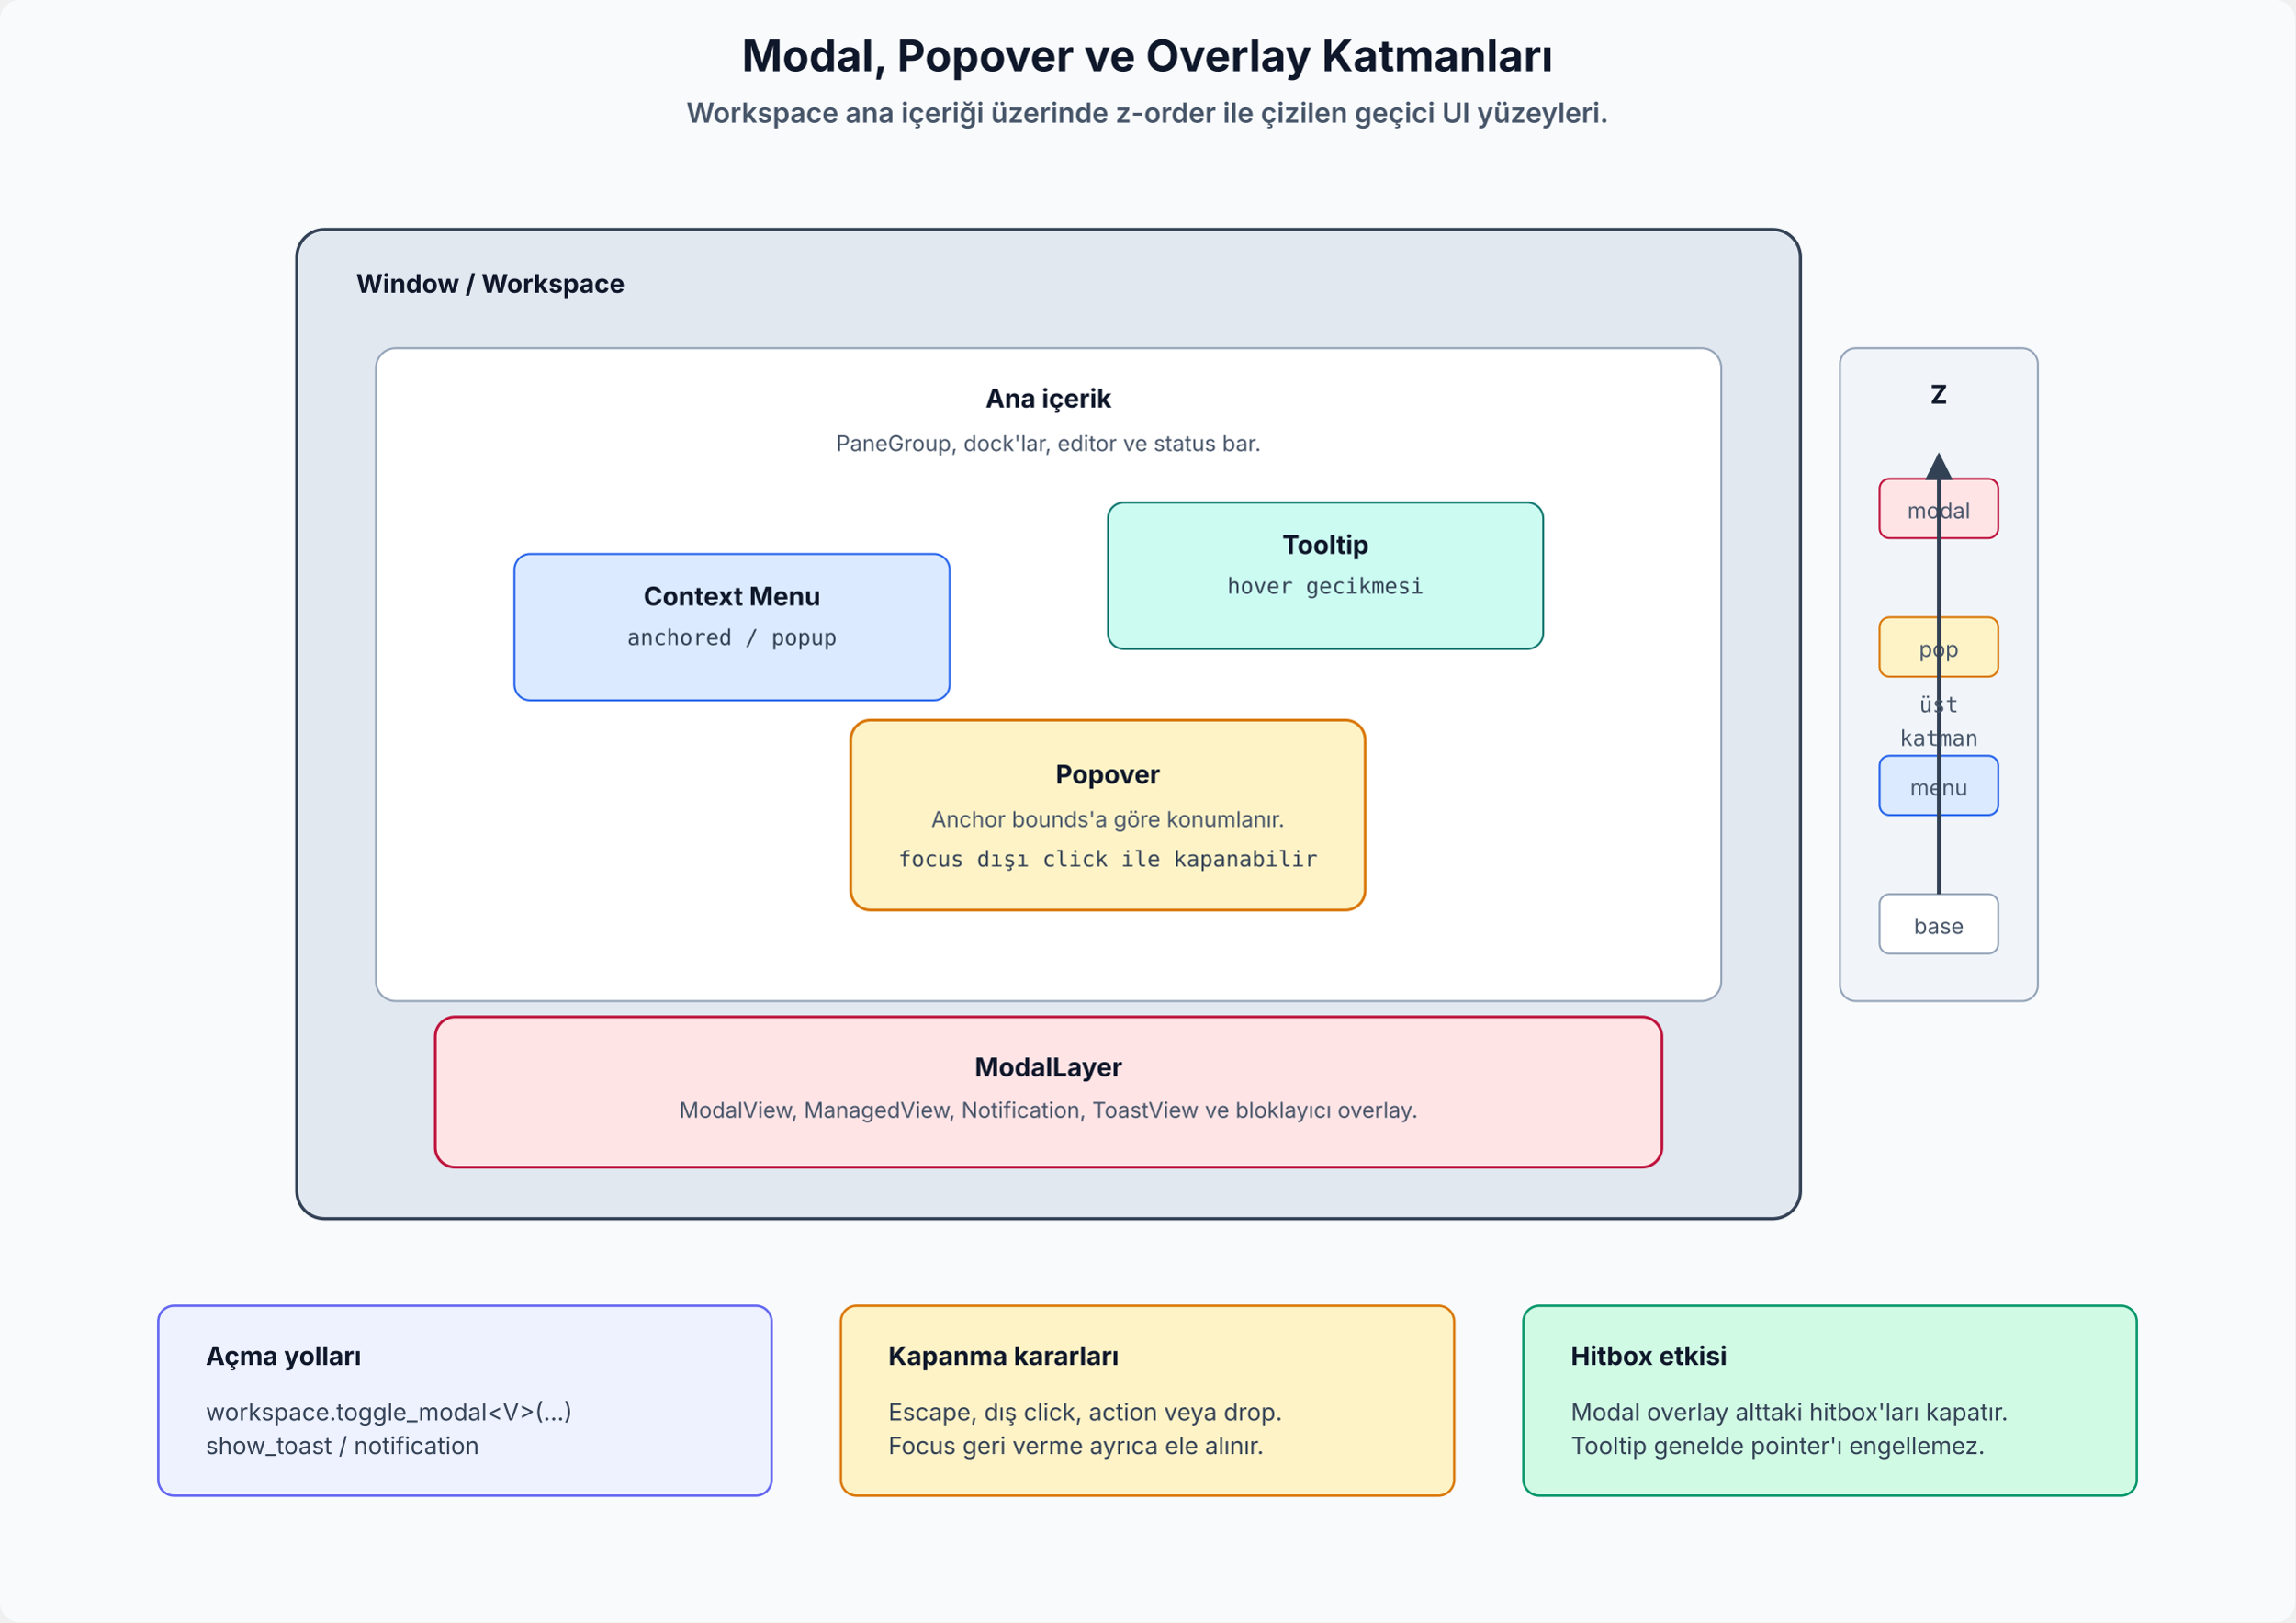
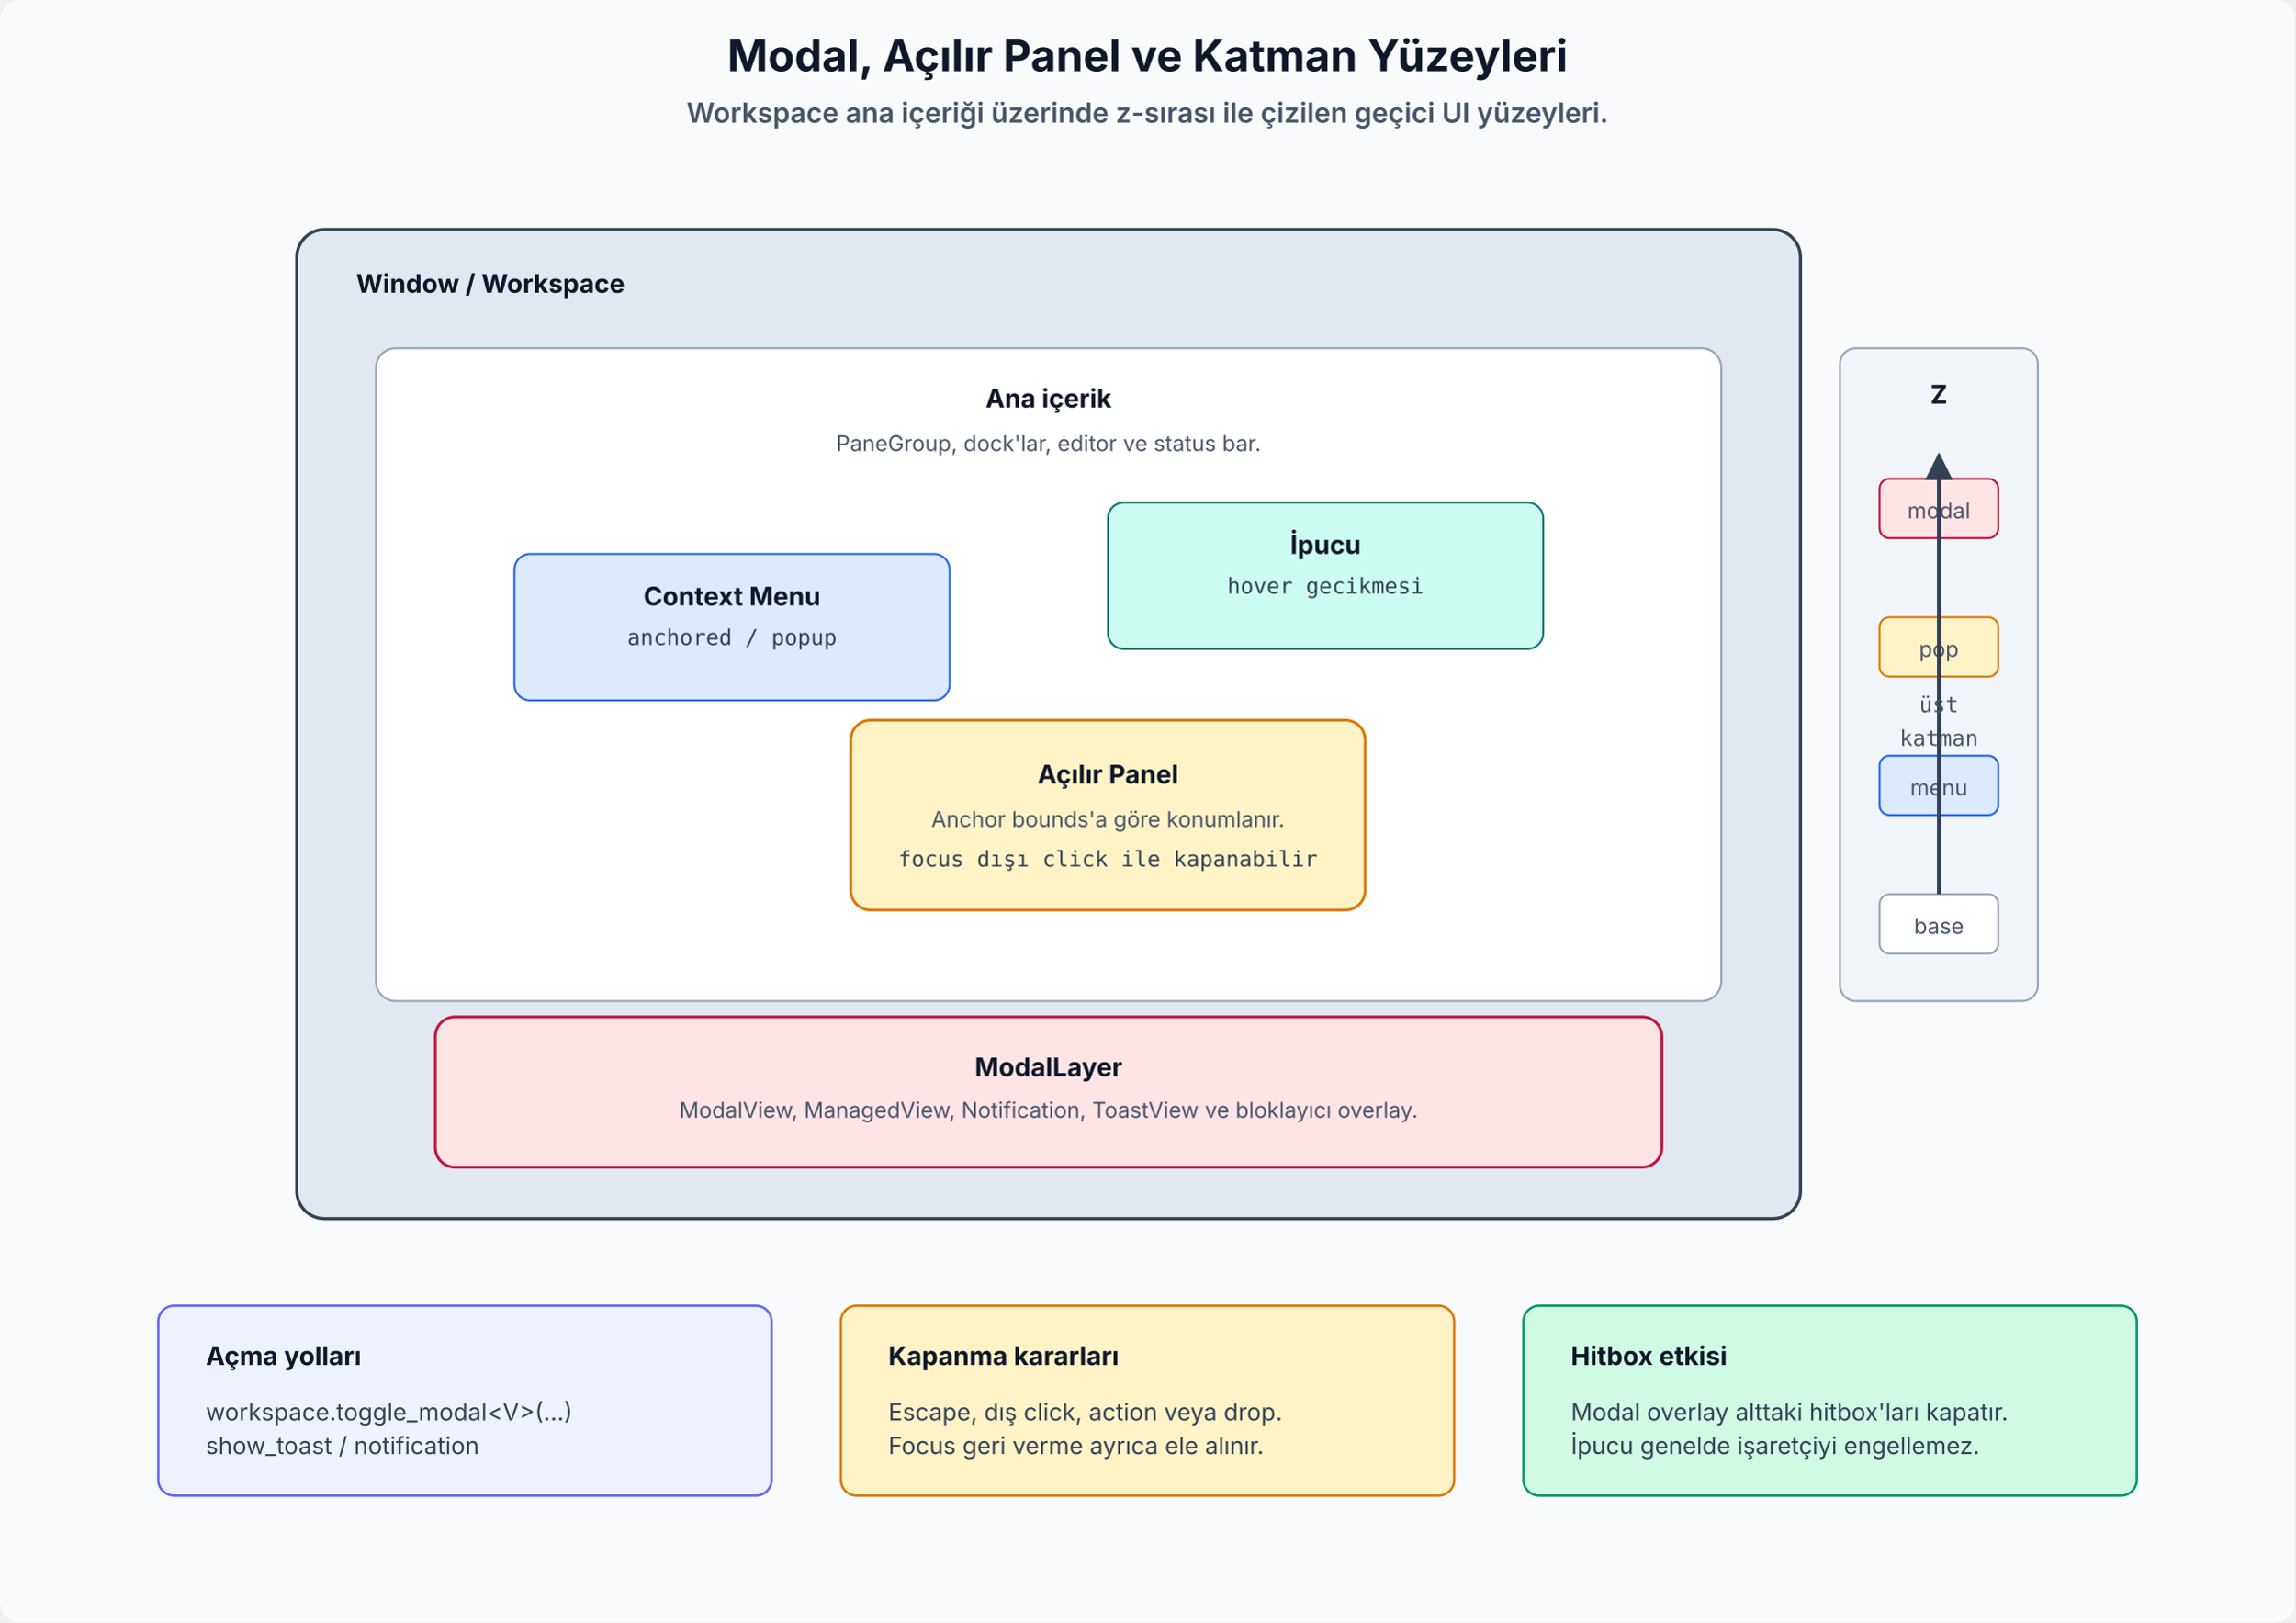
<svg xmlns="http://www.w3.org/2000/svg" viewBox="0 0 1160 820">
  <defs>
    <marker id="arrow" viewBox="0 0 10 10" refX="9" refY="5" markerWidth="7" markerHeight="7" orient="auto-start-reverse">
      <path d="M 0 0 L 10 5 L 0 10 z" fill="#334155" />
    </marker>
    <style>
      .title { font: 700 22px system-ui, -apple-system, "Segoe UI", sans-serif; fill: #0f172a; }
      .subtitle { font: 600 14px system-ui, -apple-system, "Segoe UI", sans-serif; fill: #475569; }
      .label { font: 700 13px system-ui, -apple-system, "Segoe UI", sans-serif; fill: #0f172a; }
      .body { font: 12px system-ui, -apple-system, "Segoe UI", sans-serif; fill: #334155; }
      .small { font: 11px system-ui, -apple-system, "Segoe UI", sans-serif; fill: #475569; }
      .mono { font: 11px ui-monospace, SFMono-Regular, Menlo, Consolas, monospace; fill: #334155; }
      .edge { font: 11px ui-monospace, SFMono-Regular, Menlo, Consolas, monospace; fill: #475569; }
      .arrow { stroke: #334155; stroke-width: 2; fill: none; marker-end: url(#arrow); }
      .arrowSoft { stroke: #94a3b8; stroke-width: 2; fill: none; marker-end: url(#arrow); }
    </style>
  </defs>
  <rect width="100%" height="100%" rx="10" fill="#f8fafc" />
-   <text x="580" y="36" text-anchor="middle" class="title">Modal, Popover ve Overlay Katmanları</text>
-   <text x="580" y="62" text-anchor="middle" class="subtitle">Workspace ana içeriği üzerinde z-order ile çizilen geçici UI yüzeyleri.</text>
+   <text x="580" y="36" text-anchor="middle" class="title">Modal, Açılır Panel ve Katman Yüzeyleri</text>
+   <text x="580" y="62" text-anchor="middle" class="subtitle">Workspace ana içeriği üzerinde z-sırası ile çizilen geçici UI yüzeyleri.</text>
  <rect x="150" y="116" width="760" height="500" rx="14" fill="#e2e8f0" stroke="#334155" stroke-width="1.6" />
  <text x="180" y="148" class="label">Window / Workspace</text>
  <rect x="190" y="176" width="680" height="330" rx="10" fill="#fff" stroke="#94a3b8" />
  <text x="530" y="206" text-anchor="middle" class="label">Ana içerik</text>
  <text x="530" y="228" text-anchor="middle" class="small">PaneGroup, dock'lar, editor ve status bar.</text>
  <rect x="260" y="280" width="220" height="74" rx="8" fill="#dbeafe" stroke="#2563eb" />
  <text x="370" y="306" text-anchor="middle" class="label">Context Menu</text>
  <text x="370" y="326" text-anchor="middle" class="mono">anchored / popup</text>
  <rect x="560" y="254" width="220" height="74" rx="8" fill="#ccfbf1" stroke="#0f766e" />
-   <text x="670" y="280" text-anchor="middle" class="label">Tooltip</text>
+   <text x="670" y="280" text-anchor="middle" class="label">İpucu</text>
  <text x="670" y="300" text-anchor="middle" class="mono">hover gecikmesi</text>
  <rect x="430" y="364" width="260" height="96" rx="10" fill="#fef3c7" stroke="#d97706" stroke-width="1.4" />
-   <text x="560" y="396" text-anchor="middle" class="label">Popover</text>
+   <text x="560" y="396" text-anchor="middle" class="label">Açılır Panel</text>
  <text x="560" y="418" text-anchor="middle" class="small">Anchor bounds'a göre konumlanır.</text>
  <text x="560" y="438" text-anchor="middle" class="mono">focus dışı click ile kapanabilir</text>
  <rect x="220" y="514" width="620" height="76" rx="10" fill="#ffe4e6" stroke="#be123c" stroke-width="1.4" />
  <text x="530" y="544" text-anchor="middle" class="label">ModalLayer</text>
  <text x="530" y="565" text-anchor="middle" class="small">ModalView, ManagedView, Notification, ToastView ve bloklayıcı overlay.</text>
  <rect x="930" y="176" width="100" height="330" rx="8" fill="#f1f5f9" stroke="#94a3b8" />
  <text x="980" y="204" text-anchor="middle" class="label">Z</text>
  <rect x="950" y="452" width="60" height="30" rx="5" fill="#fff" stroke="#94a3b8" />
  <text x="980" y="472" text-anchor="middle" class="small">base</text>
  <rect x="950" y="382" width="60" height="30" rx="5" fill="#dbeafe" stroke="#2563eb" />
  <text x="980" y="402" text-anchor="middle" class="small">menu</text>
  <rect x="950" y="312" width="60" height="30" rx="5" fill="#fef3c7" stroke="#d97706" />
  <text x="980" y="332" text-anchor="middle" class="small">pop</text>
  <rect x="950" y="242" width="60" height="30" rx="5" fill="#ffe4e6" stroke="#be123c" />
  <text x="980" y="262" text-anchor="middle" class="small">modal</text>
  <path d="M 980 452 L 980 230" class="arrow" />
  <text x="980" y="360" text-anchor="middle" class="edge">üst</text>
  <text x="980" y="377" text-anchor="middle" class="edge">katman</text>
  <rect x="80" y="660" width="310" height="96" rx="8" fill="#eef2ff" stroke="#6366f1" stroke-width="1.2" />
  <text x="104" y="690" class="label">Açma yolları</text>
  <text x="104" y="718" class="body">workspace.toggle_modal&lt;V&gt;(...)</text>
  <text x="104" y="735" class="body">show_toast / notification</text>
  <rect x="425" y="660" width="310" height="96" rx="8" fill="#fef3c7" stroke="#d97706" stroke-width="1.2" />
  <text x="449" y="690" class="label">Kapanma kararları</text>
  <text x="449" y="718" class="body">Escape, dış click, action veya drop.</text>
  <text x="449" y="735" class="body">Focus geri verme ayrıca ele alınır.</text>
  <rect x="770" y="660" width="310" height="96" rx="8" fill="#d1fae5" stroke="#059669" stroke-width="1.2" />
  <text x="794" y="690" class="label">Hitbox etkisi</text>
  <text x="794" y="718" class="body">Modal overlay alttaki hitbox'ları kapatır.</text>
-   <text x="794" y="735" class="body">Tooltip genelde pointer'ı engellemez.</text>
+   <text x="794" y="735" class="body">İpucu genelde işaretçiyi engellemez.</text>
</svg>
